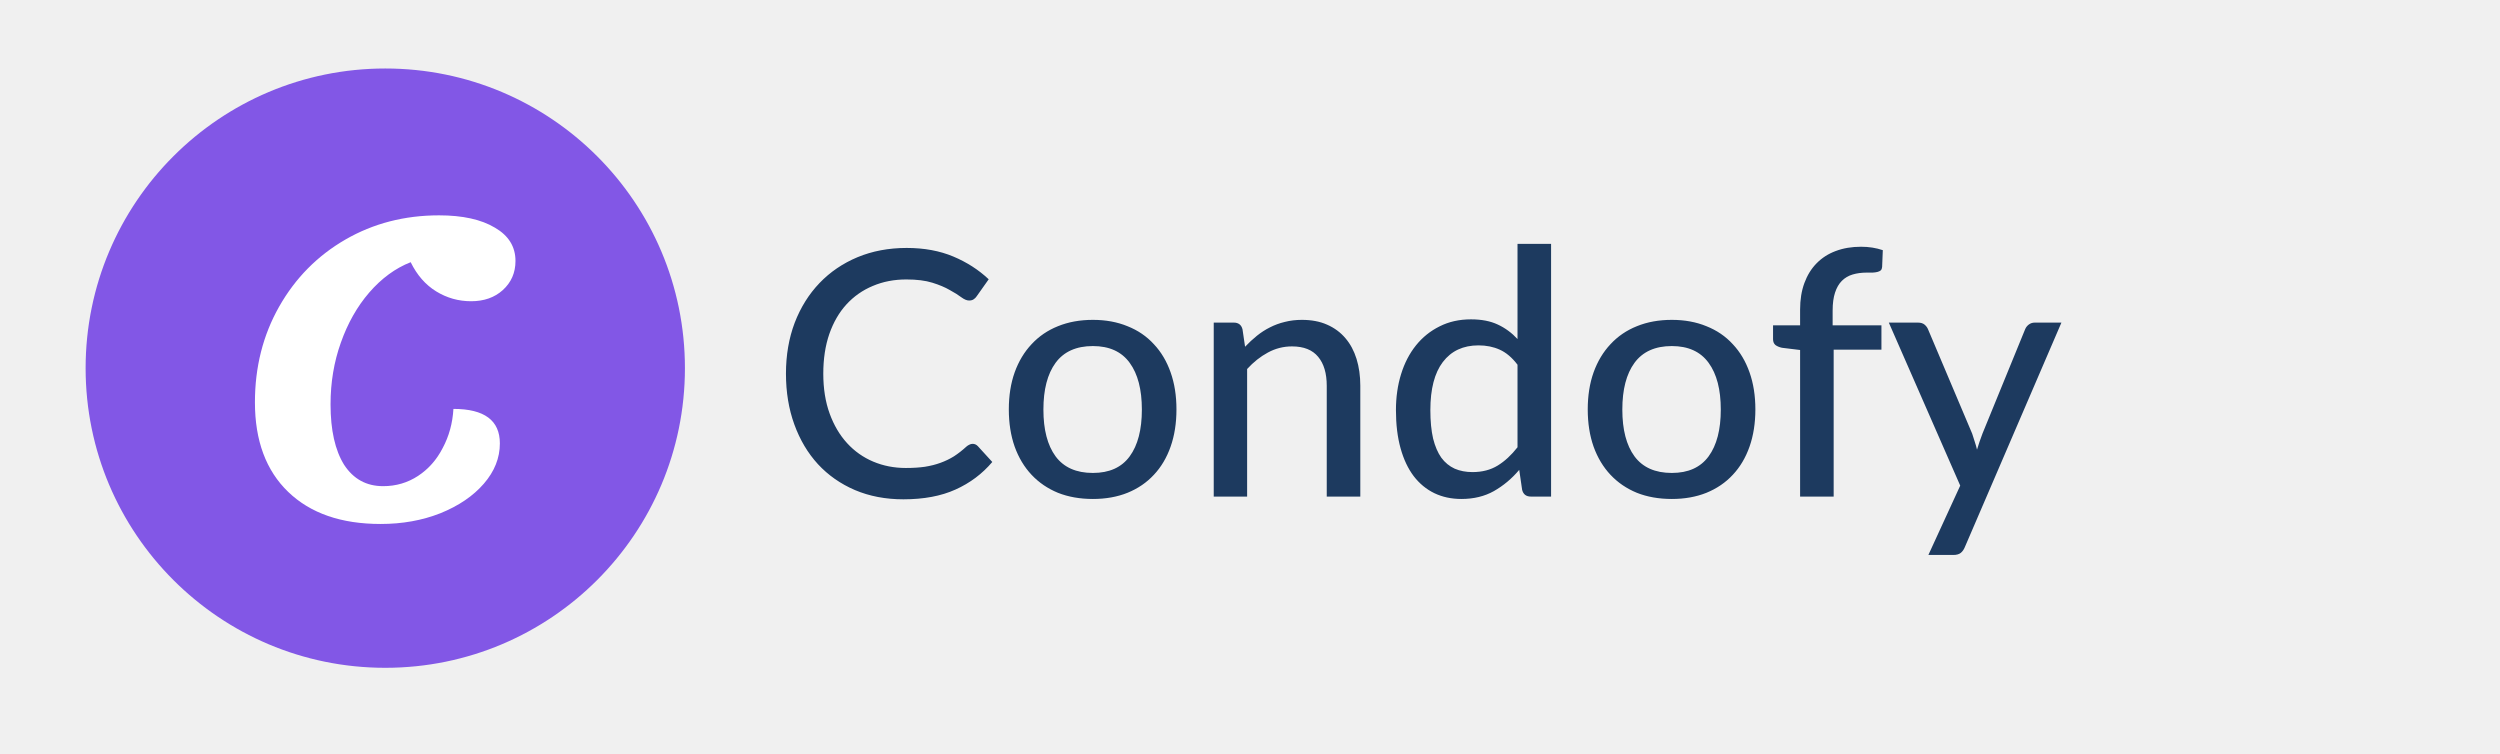
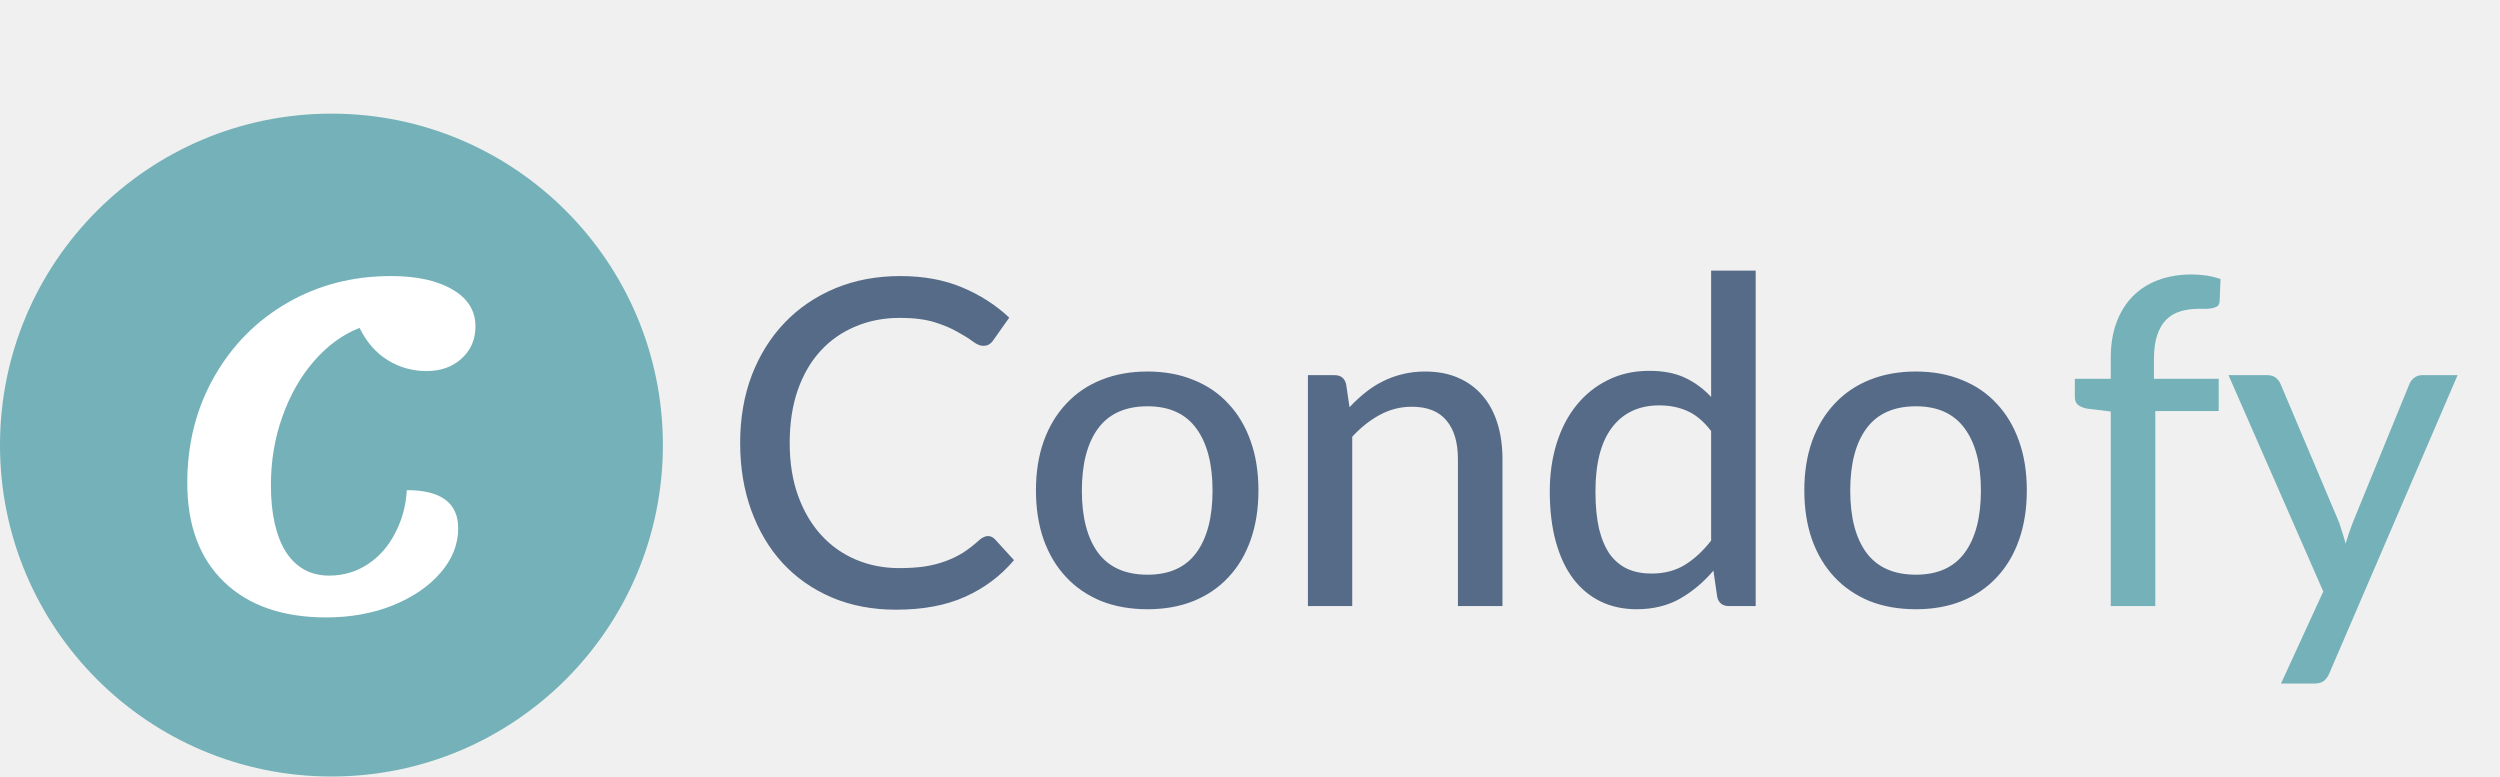
- <svg xmlns="http://www.w3.org/2000/svg" width="146" height="44" viewBox="0 0 146 44" fill="none">
-   <path d="M56.8 25.92C56.92 25.92 57.023 25.967 57.11 26.06L57.95 26.98C57.363 27.673 56.647 28.21 55.8 28.59C54.96 28.97 53.947 29.16 52.76 29.16C51.72 29.16 50.777 28.98 49.93 28.62C49.09 28.26 48.37 27.757 47.77 27.11C47.177 26.463 46.717 25.69 46.39 24.79C46.063 23.89 45.9 22.9 45.9 21.82C45.9 20.74 46.07 19.75 46.41 18.85C46.757 17.95 47.24 17.177 47.86 16.53C48.48 15.883 49.22 15.38 50.08 15.02C50.947 14.66 51.903 14.48 52.95 14.48C53.97 14.48 54.877 14.647 55.67 14.98C56.463 15.313 57.153 15.757 57.74 16.31L57.04 17.3C56.993 17.373 56.933 17.433 56.86 17.48C56.793 17.527 56.703 17.55 56.59 17.55C56.463 17.55 56.313 17.487 56.14 17.36C55.973 17.233 55.75 17.093 55.47 16.94C55.197 16.78 54.857 16.637 54.45 16.51C54.043 16.383 53.537 16.32 52.93 16.32C52.217 16.32 51.563 16.447 50.97 16.7C50.377 16.947 49.863 17.307 49.43 17.78C49.003 18.247 48.67 18.823 48.43 19.51C48.197 20.19 48.08 20.96 48.08 21.82C48.08 22.693 48.203 23.47 48.45 24.15C48.697 24.83 49.037 25.407 49.47 25.88C49.903 26.353 50.413 26.713 51 26.96C51.587 27.207 52.22 27.33 52.9 27.33C53.313 27.33 53.683 27.307 54.01 27.26C54.343 27.207 54.647 27.13 54.92 27.03C55.2 26.93 55.463 26.803 55.71 26.65C55.957 26.49 56.2 26.3 56.44 26.08C56.493 26.033 56.55 25.997 56.61 25.97C56.67 25.937 56.733 25.92 56.8 25.92ZM63.825 18.68C64.572 18.68 65.245 18.803 65.845 19.05C66.452 19.29 66.965 19.64 67.385 20.1C67.812 20.553 68.138 21.103 68.365 21.75C68.592 22.39 68.705 23.11 68.705 23.91C68.705 24.71 68.592 25.433 68.365 26.08C68.138 26.727 67.812 27.277 67.385 27.73C66.965 28.183 66.452 28.533 65.845 28.78C65.245 29.02 64.572 29.14 63.825 29.14C63.072 29.14 62.392 29.02 61.785 28.78C61.185 28.533 60.672 28.183 60.245 27.73C59.818 27.277 59.488 26.727 59.255 26.08C59.028 25.433 58.915 24.71 58.915 23.91C58.915 23.11 59.028 22.39 59.255 21.75C59.488 21.103 59.818 20.553 60.245 20.1C60.672 19.64 61.185 19.29 61.785 19.05C62.392 18.803 63.072 18.68 63.825 18.68ZM63.825 27.62C64.785 27.62 65.502 27.297 65.975 26.65C66.448 26.003 66.685 25.093 66.685 23.92C66.685 22.747 66.448 21.837 65.975 21.19C65.502 20.537 64.785 20.21 63.825 20.21C62.852 20.21 62.125 20.537 61.645 21.19C61.172 21.837 60.935 22.747 60.935 23.92C60.935 25.093 61.172 26.003 61.645 26.65C62.125 27.297 62.852 27.62 63.825 27.62ZM72.712 20.25C72.932 20.017 73.162 19.803 73.402 19.61C73.642 19.417 73.895 19.253 74.162 19.12C74.435 18.98 74.725 18.873 75.032 18.8C75.345 18.72 75.678 18.68 76.032 18.68C76.592 18.68 77.082 18.773 77.502 18.96C77.928 19.147 78.285 19.41 78.572 19.75C78.858 20.083 79.075 20.487 79.222 20.96C79.368 21.433 79.442 21.957 79.442 22.53V29H77.482V22.53C77.482 21.803 77.315 21.24 76.982 20.84C76.648 20.433 76.138 20.23 75.452 20.23C74.952 20.23 74.482 20.35 74.042 20.59C73.608 20.823 73.205 21.143 72.832 21.55V29H70.882V18.84H72.052C72.325 18.84 72.495 18.97 72.562 19.23L72.712 20.25ZM88.623 21.3C88.303 20.88 87.957 20.587 87.583 20.42C87.216 20.253 86.803 20.17 86.343 20.17C85.45 20.17 84.757 20.493 84.263 21.14C83.776 21.78 83.533 22.717 83.533 23.95C83.533 24.597 83.587 25.15 83.693 25.61C83.806 26.063 83.966 26.437 84.173 26.73C84.386 27.017 84.647 27.23 84.953 27.37C85.26 27.503 85.606 27.57 85.993 27.57C86.56 27.57 87.05 27.443 87.463 27.19C87.876 26.937 88.263 26.58 88.623 26.12V21.3ZM90.583 14.24V29H89.403C89.13 29 88.96 28.87 88.893 28.61L88.723 27.44C88.29 27.953 87.796 28.367 87.243 28.68C86.697 28.987 86.063 29.14 85.343 29.14C84.763 29.14 84.237 29.027 83.763 28.8C83.296 28.573 82.897 28.243 82.563 27.81C82.23 27.37 81.973 26.827 81.793 26.18C81.613 25.533 81.523 24.79 81.523 23.95C81.523 23.197 81.623 22.497 81.823 21.85C82.023 21.203 82.313 20.643 82.693 20.17C83.073 19.697 83.533 19.327 84.073 19.06C84.613 18.787 85.223 18.65 85.903 18.65C86.516 18.65 87.037 18.75 87.463 18.95C87.897 19.15 88.283 19.433 88.623 19.8V14.24H90.583ZM97.634 18.68C98.38 18.68 99.054 18.803 99.654 19.05C100.26 19.29 100.774 19.64 101.194 20.1C101.62 20.553 101.947 21.103 102.174 21.75C102.4 22.39 102.514 23.11 102.514 23.91C102.514 24.71 102.4 25.433 102.174 26.08C101.947 26.727 101.62 27.277 101.194 27.73C100.774 28.183 100.26 28.533 99.654 28.78C99.054 29.02 98.38 29.14 97.634 29.14C96.88 29.14 96.2 29.02 95.594 28.78C94.994 28.533 94.48 28.183 94.054 27.73C93.627 27.277 93.297 26.727 93.064 26.08C92.837 25.433 92.724 24.71 92.724 23.91C92.724 23.11 92.837 22.39 93.064 21.75C93.297 21.103 93.627 20.553 94.054 20.1C94.48 19.64 94.994 19.29 95.594 19.05C96.2 18.803 96.88 18.68 97.634 18.68ZM97.634 27.62C98.594 27.62 99.31 27.297 99.784 26.65C100.257 26.003 100.494 25.093 100.494 23.92C100.494 22.747 100.257 21.837 99.784 21.19C99.31 20.537 98.594 20.21 97.634 20.21C96.66 20.21 95.934 20.537 95.454 21.19C94.98 21.837 94.744 22.747 94.744 23.92C94.744 25.093 94.98 26.003 95.454 26.65C95.934 27.297 96.66 27.62 97.634 27.62ZM105.126 29V20.44L104.066 20.31C103.913 20.277 103.786 20.223 103.686 20.15C103.593 20.07 103.546 19.957 103.546 19.81V19H105.126V18.08C105.126 17.5 105.209 16.983 105.376 16.53C105.543 16.077 105.779 15.693 106.086 15.38C106.399 15.06 106.773 14.82 107.206 14.66C107.646 14.493 108.139 14.41 108.686 14.41C109.146 14.41 109.569 14.477 109.956 14.61L109.916 15.59C109.909 15.677 109.883 15.743 109.836 15.79C109.789 15.83 109.726 15.86 109.646 15.88C109.573 15.9 109.479 15.913 109.366 15.92C109.259 15.92 109.143 15.92 109.016 15.92C108.716 15.92 108.443 15.957 108.196 16.03C107.949 16.103 107.739 16.227 107.566 16.4C107.393 16.573 107.259 16.803 107.166 17.09C107.073 17.37 107.026 17.72 107.026 18.14V19H109.876V20.42H107.086V29H105.126ZM120.387 18.84L114.747 31.95C114.687 32.097 114.607 32.21 114.507 32.29C114.407 32.37 114.26 32.41 114.067 32.41H112.617L114.477 28.36L110.307 18.84H112.007C112.173 18.84 112.303 18.88 112.397 18.96C112.49 19.04 112.557 19.13 112.597 19.23L115.177 25.33C115.23 25.483 115.28 25.64 115.327 25.8C115.38 25.953 115.423 26.107 115.457 26.26C115.503 26.1 115.553 25.943 115.607 25.79C115.66 25.63 115.717 25.473 115.777 25.32L118.267 19.23C118.313 19.117 118.387 19.023 118.487 18.95C118.587 18.877 118.7 18.84 118.827 18.84H120.387Z" fill="#1D3A5F" />
-   <circle cx="22.5" cy="21.5" r="17.5" fill="#8257E6" />
-   <path d="M22.232 30.6C19.928 30.6 18.128 29.976 16.832 28.728C15.536 27.48 14.888 25.736 14.888 23.496C14.888 21.432 15.36 19.568 16.304 17.904C17.248 16.24 18.536 14.936 20.168 13.992C21.8 13.048 23.624 12.576 25.64 12.576C27.016 12.576 28.104 12.816 28.904 13.296C29.704 13.76 30.104 14.408 30.104 15.24C30.104 15.928 29.856 16.496 29.36 16.944C28.88 17.376 28.264 17.592 27.512 17.592C26.776 17.592 26.096 17.4 25.472 17.016C24.848 16.632 24.352 16.064 23.984 15.312C23.088 15.664 22.28 16.256 21.56 17.088C20.856 17.904 20.304 18.88 19.904 20.016C19.504 21.136 19.304 22.336 19.304 23.616C19.304 25.12 19.568 26.296 20.096 27.144C20.64 27.976 21.4 28.392 22.376 28.392C23.128 28.392 23.808 28.192 24.416 27.792C25.024 27.392 25.504 26.848 25.856 26.16C26.224 25.472 26.432 24.712 26.48 23.88C28.288 23.88 29.192 24.552 29.192 25.896C29.192 26.744 28.88 27.528 28.256 28.248C27.632 28.968 26.784 29.544 25.712 29.976C24.656 30.392 23.496 30.6 22.232 30.6Z" fill="white" />
+ <svg xmlns="http://www.w3.org/2000/svg" width="132" height="41" viewBox="0 0 132 41" fill="none">
+   <path d="M52.16 28.304C52.304 28.304 52.428 28.36 52.532 28.472L53.54 29.576C52.836 30.408 51.976 31.052 50.96 31.508C49.952 31.964 48.736 32.192 47.312 32.192C46.064 32.192 44.932 31.976 43.916 31.544C42.908 31.112 42.044 30.508 41.324 29.732C40.612 28.956 40.06 28.028 39.668 26.948C39.276 25.868 39.08 24.68 39.08 23.384C39.08 22.088 39.284 20.9 39.692 19.82C40.108 18.74 40.688 17.812 41.432 17.036C42.176 16.26 43.064 15.656 44.096 15.224C45.136 14.792 46.284 14.576 47.54 14.576C48.764 14.576 49.852 14.776 50.804 15.176C51.756 15.576 52.584 16.108 53.288 16.772L52.448 17.96C52.392 18.048 52.32 18.12 52.232 18.176C52.152 18.232 52.044 18.26 51.908 18.26C51.756 18.26 51.576 18.184 51.368 18.032C51.168 17.88 50.9 17.712 50.564 17.528C50.236 17.336 49.828 17.164 49.34 17.012C48.852 16.86 48.244 16.784 47.516 16.784C46.66 16.784 45.876 16.936 45.164 17.24C44.452 17.536 43.836 17.968 43.316 18.536C42.804 19.096 42.404 19.788 42.116 20.612C41.836 21.428 41.696 22.352 41.696 23.384C41.696 24.432 41.844 25.364 42.14 26.18C42.436 26.996 42.844 27.688 43.364 28.256C43.884 28.824 44.496 29.256 45.2 29.552C45.904 29.848 46.664 29.996 47.48 29.996C47.976 29.996 48.42 29.968 48.812 29.912C49.212 29.848 49.576 29.756 49.904 29.636C50.24 29.516 50.556 29.364 50.852 29.18C51.148 28.988 51.44 28.76 51.728 28.496C51.792 28.44 51.86 28.396 51.932 28.364C52.004 28.324 52.08 28.304 52.16 28.304ZM60.59 19.616C61.486 19.616 62.294 19.764 63.014 20.06C63.742 20.348 64.358 20.768 64.862 21.32C65.374 21.864 65.766 22.524 66.038 23.3C66.31 24.068 66.446 24.932 66.446 25.892C66.446 26.852 66.31 27.72 66.038 28.496C65.766 29.272 65.374 29.932 64.862 30.476C64.358 31.02 63.742 31.44 63.014 31.736C62.294 32.024 61.486 32.168 60.59 32.168C59.686 32.168 58.87 32.024 58.142 31.736C57.422 31.44 56.806 31.02 56.294 30.476C55.782 29.932 55.386 29.272 55.106 28.496C54.834 27.72 54.698 26.852 54.698 25.892C54.698 24.932 54.834 24.068 55.106 23.3C55.386 22.524 55.782 21.864 56.294 21.32C56.806 20.768 57.422 20.348 58.142 20.06C58.87 19.764 59.686 19.616 60.59 19.616ZM60.59 30.344C61.742 30.344 62.602 29.956 63.17 29.18C63.738 28.404 64.022 27.312 64.022 25.904C64.022 24.496 63.738 23.404 63.17 22.628C62.602 21.844 61.742 21.452 60.59 21.452C59.422 21.452 58.55 21.844 57.974 22.628C57.406 23.404 57.122 24.496 57.122 25.904C57.122 27.312 57.406 28.404 57.974 29.18C58.55 29.956 59.422 30.344 60.59 30.344ZM71.254 21.5C71.518 21.22 71.794 20.964 72.082 20.732C72.37 20.5 72.674 20.304 72.994 20.144C73.322 19.976 73.67 19.848 74.038 19.76C74.414 19.664 74.814 19.616 75.238 19.616C75.91 19.616 76.498 19.728 77.002 19.952C77.514 20.176 77.942 20.492 78.286 20.9C78.63 21.3 78.89 21.784 79.066 22.352C79.242 22.92 79.33 23.548 79.33 24.236V32H76.978V24.236C76.978 23.364 76.778 22.688 76.378 22.208C75.978 21.72 75.366 21.476 74.542 21.476C73.942 21.476 73.378 21.62 72.85 21.908C72.33 22.188 71.846 22.572 71.398 23.06V32H69.058V19.808H70.462C70.79 19.808 70.994 19.964 71.074 20.276L71.254 21.5ZM90.348 22.76C89.964 22.256 89.548 21.904 89.1 21.704C88.66 21.504 88.164 21.404 87.612 21.404C86.54 21.404 85.708 21.792 85.116 22.568C84.532 23.336 84.24 24.46 84.24 25.94C84.24 26.716 84.304 27.38 84.432 27.932C84.568 28.476 84.76 28.924 85.008 29.276C85.264 29.62 85.576 29.876 85.944 30.044C86.312 30.204 86.728 30.284 87.192 30.284C87.872 30.284 88.46 30.132 88.956 29.828C89.452 29.524 89.916 29.096 90.348 28.544V22.76ZM92.7 14.288V32H91.284C90.956 32 90.752 31.844 90.672 31.532L90.468 30.128C89.948 30.744 89.356 31.24 88.692 31.616C88.036 31.984 87.276 32.168 86.412 32.168C85.716 32.168 85.084 32.032 84.516 31.76C83.956 31.488 83.476 31.092 83.076 30.572C82.676 30.044 82.368 29.392 82.152 28.616C81.936 27.84 81.828 26.948 81.828 25.94C81.828 25.036 81.948 24.196 82.188 23.42C82.428 22.644 82.776 21.972 83.232 21.404C83.688 20.836 84.24 20.392 84.888 20.072C85.536 19.744 86.268 19.58 87.084 19.58C87.82 19.58 88.444 19.7 88.956 19.94C89.476 20.18 89.94 20.52 90.348 20.96V14.288H92.7ZM101.16 19.616C102.056 19.616 102.864 19.764 103.584 20.06C104.312 20.348 104.928 20.768 105.432 21.32C105.944 21.864 106.336 22.524 106.608 23.3C106.88 24.068 107.016 24.932 107.016 25.892C107.016 26.852 106.88 27.72 106.608 28.496C106.336 29.272 105.944 29.932 105.432 30.476C104.928 31.02 104.312 31.44 103.584 31.736C102.864 32.024 102.056 32.168 101.16 32.168C100.256 32.168 99.44 32.024 98.712 31.736C97.992 31.44 97.376 31.02 96.864 30.476C96.352 29.932 95.956 29.272 95.676 28.496C95.404 27.72 95.268 26.852 95.268 25.892C95.268 24.932 95.404 24.068 95.676 23.3C95.956 22.524 96.352 21.864 96.864 21.32C97.376 20.768 97.992 20.348 98.712 20.06C99.44 19.764 100.256 19.616 101.16 19.616ZM101.16 30.344C102.312 30.344 103.172 29.956 103.74 29.18C104.308 28.404 104.592 27.312 104.592 25.904C104.592 24.496 104.308 23.404 103.74 22.628C103.172 21.844 102.312 21.452 101.16 21.452C99.992 21.452 99.12 21.844 98.544 22.628C97.976 23.404 97.692 24.496 97.692 25.904C97.692 27.312 97.976 28.404 98.544 29.18C99.12 29.956 99.992 30.344 101.16 30.344Z" fill="#566B87" />
+   <path d="M111.448 32V21.728L110.176 21.572C109.992 21.532 109.84 21.468 109.72 21.38C109.608 21.284 109.552 21.148 109.552 20.972V20H111.448V18.896C111.448 18.2 111.548 17.58 111.748 17.036C111.948 16.492 112.232 16.032 112.6 15.656C112.976 15.272 113.424 14.984 113.944 14.792C114.472 14.592 115.064 14.492 115.72 14.492C116.272 14.492 116.78 14.572 117.244 14.732L117.196 15.908C117.188 16.012 117.156 16.092 117.1 16.148C117.044 16.196 116.968 16.232 116.872 16.256C116.784 16.28 116.672 16.296 116.536 16.304C116.408 16.304 116.268 16.304 116.116 16.304C115.756 16.304 115.428 16.348 115.132 16.436C114.836 16.524 114.584 16.672 114.376 16.88C114.168 17.088 114.008 17.364 113.896 17.708C113.784 18.044 113.728 18.464 113.728 18.968V20H117.148V21.704H113.8V32H111.448ZM129.761 19.808L122.993 35.54C122.921 35.716 122.825 35.852 122.705 35.948C122.585 36.044 122.409 36.092 122.177 36.092H120.437L122.669 31.232L117.665 19.808H119.705C119.905 19.808 120.061 19.856 120.173 19.952C120.285 20.048 120.365 20.156 120.413 20.276L123.509 27.596C123.573 27.78 123.633 27.968 123.689 28.16C123.753 28.344 123.805 28.528 123.845 28.712C123.901 28.52 123.961 28.332 124.025 28.148C124.089 27.956 124.157 27.768 124.229 27.584L127.217 20.276C127.273 20.14 127.361 20.028 127.481 19.94C127.601 19.852 127.737 19.808 127.889 19.808H129.761Z" fill="#74B1B8" />
+   <circle cx="17.5" cy="23.5" r="17.5" fill="#74B1B8" />
+   <path d="M17.232 32.6C14.928 32.6 13.128 31.976 11.832 30.728C10.536 29.48 9.888 27.736 9.888 25.496C9.888 23.432 10.36 21.568 11.304 19.904C12.248 18.24 13.536 16.936 15.168 15.992C16.8 15.048 18.624 14.576 20.64 14.576C22.016 14.576 23.104 14.816 23.904 15.296C24.704 15.76 25.104 16.408 25.104 17.24C25.104 17.928 24.856 18.496 24.36 18.944C23.88 19.376 23.264 19.592 22.512 19.592C21.776 19.592 21.096 19.4 20.472 19.016C19.848 18.632 19.352 18.064 18.984 17.312C18.088 17.664 17.28 18.256 16.56 19.088C15.856 19.904 15.304 20.88 14.904 22.016C14.504 23.136 14.304 24.336 14.304 25.616C14.304 27.12 14.568 28.296 15.096 29.144C15.64 29.976 16.4 30.392 17.376 30.392C18.128 30.392 18.808 30.192 19.416 29.792C20.024 29.392 20.504 28.848 20.856 28.16C21.224 27.472 21.432 26.712 21.48 25.88C23.288 25.88 24.192 26.552 24.192 27.896C24.192 28.744 23.88 29.528 23.256 30.248C22.632 30.968 21.784 31.544 20.712 31.976C19.656 32.392 18.496 32.6 17.232 32.6Z" fill="white" />
</svg>
